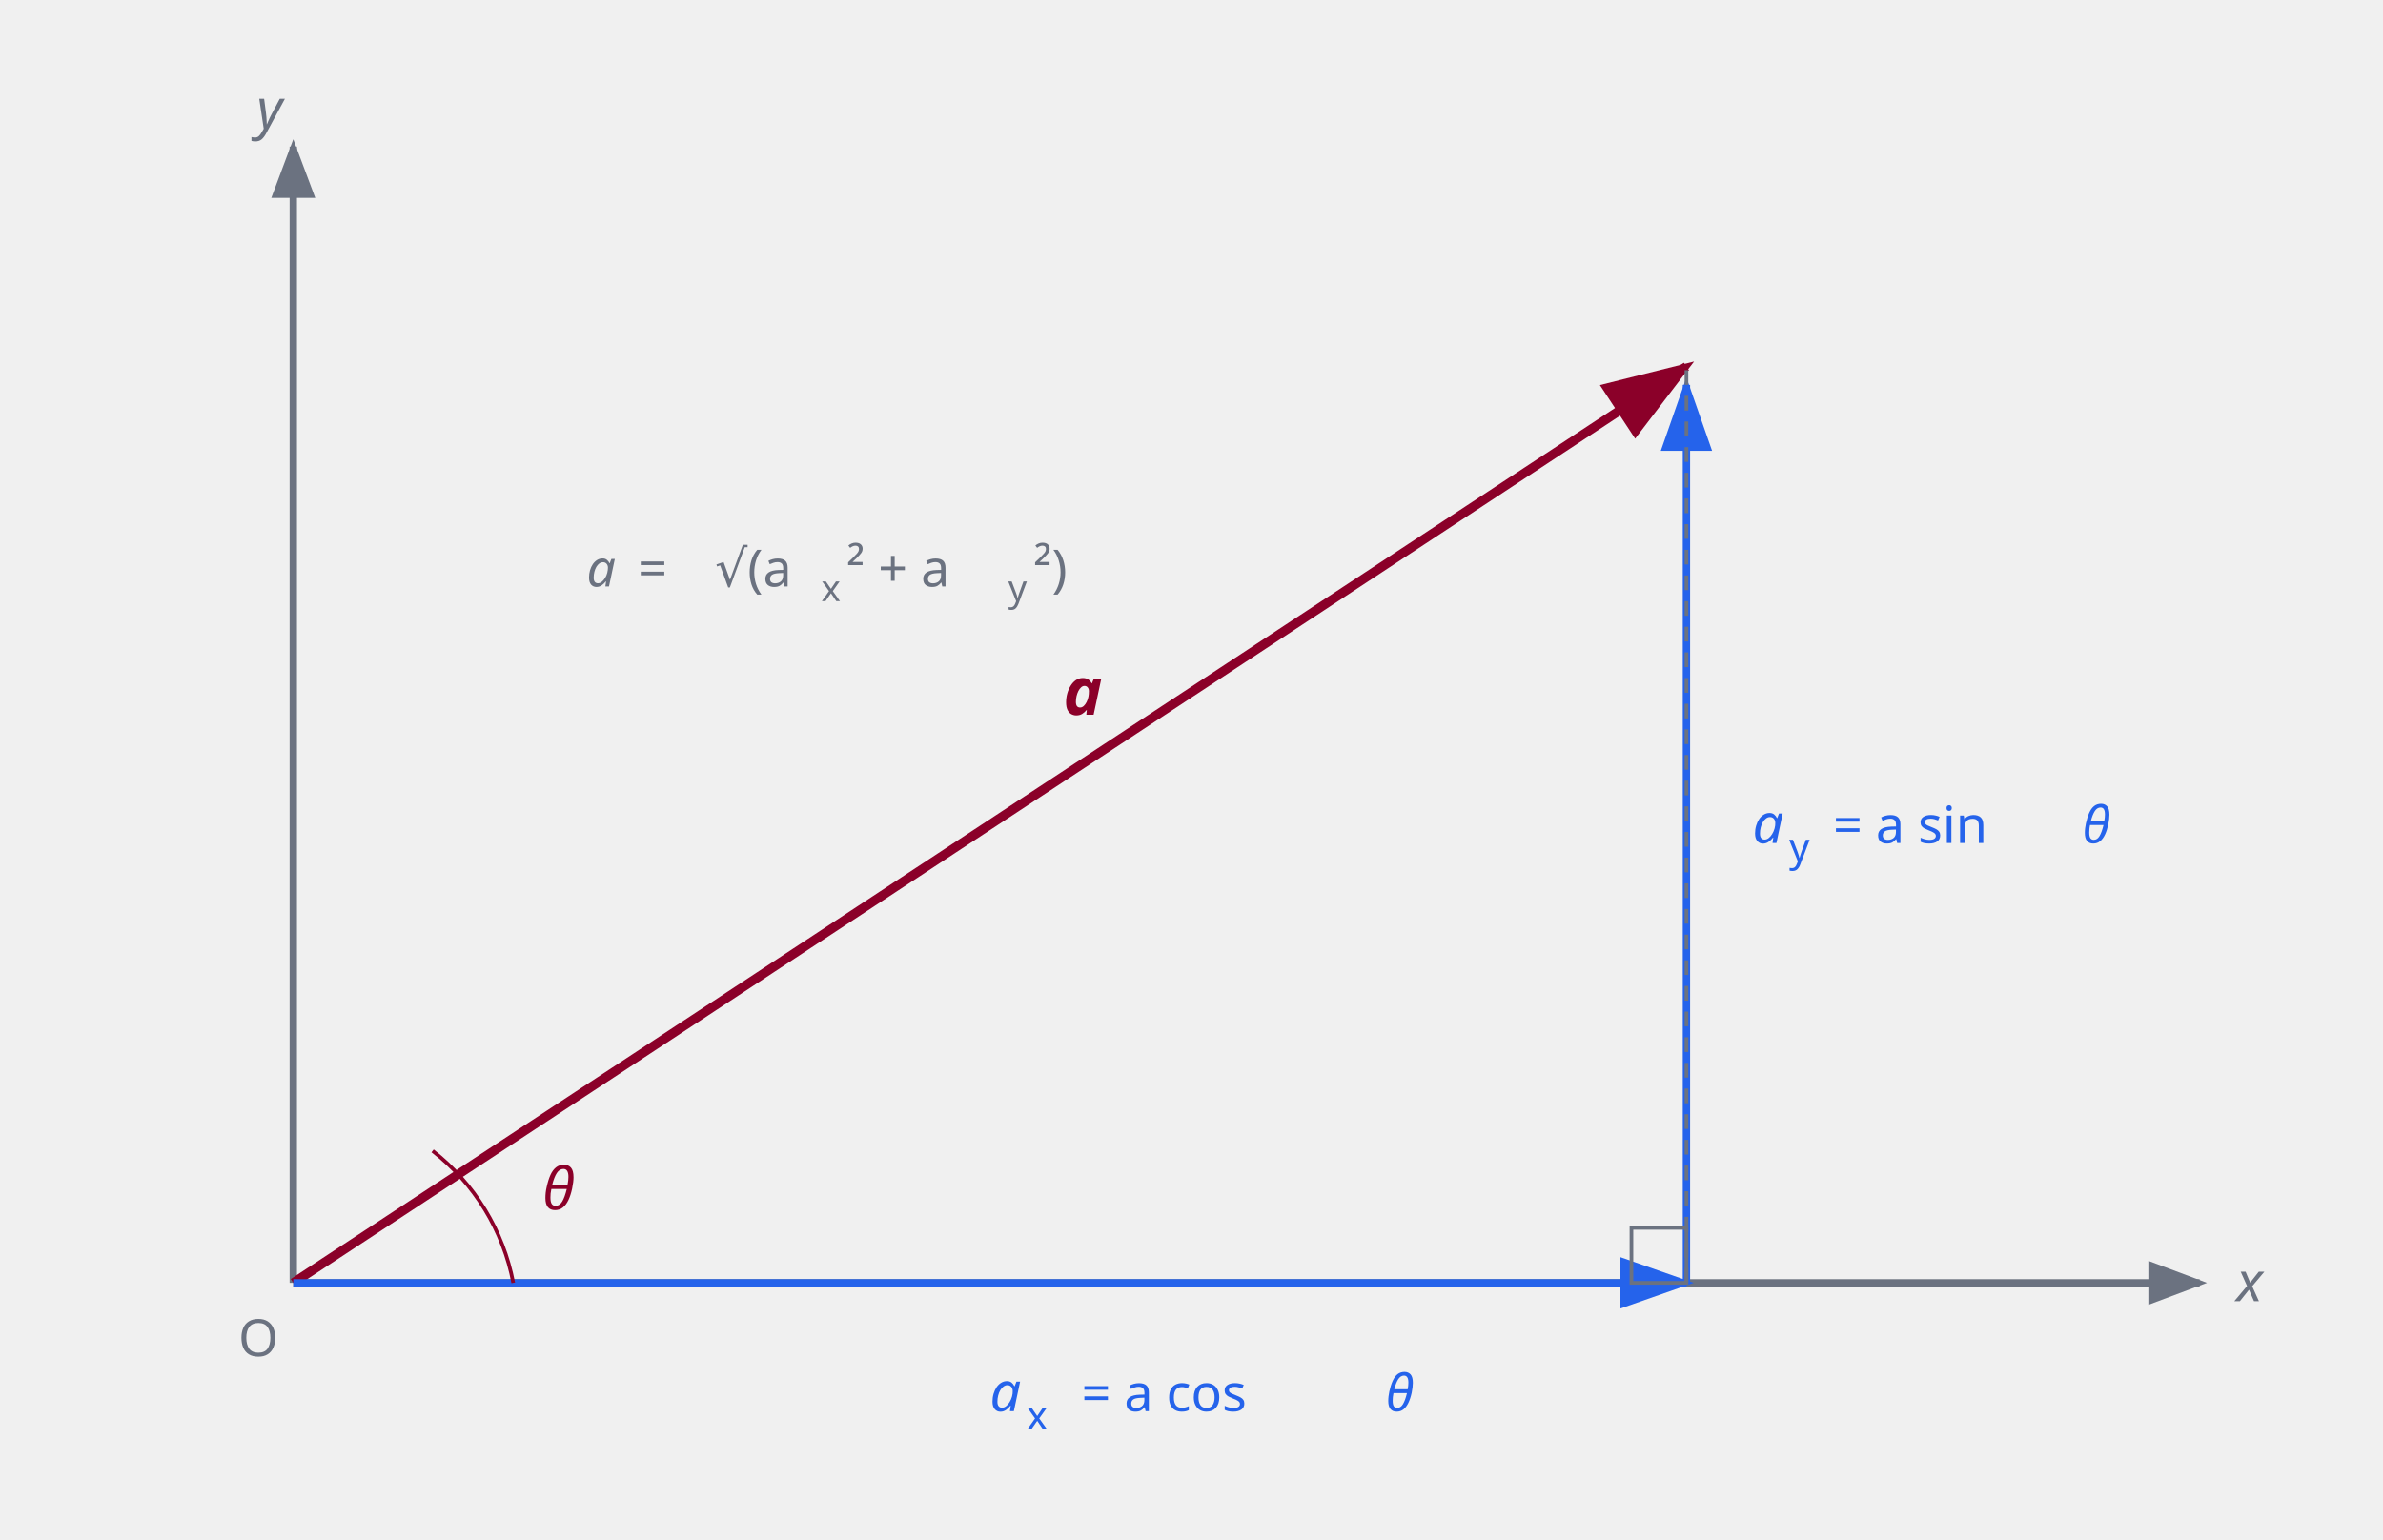
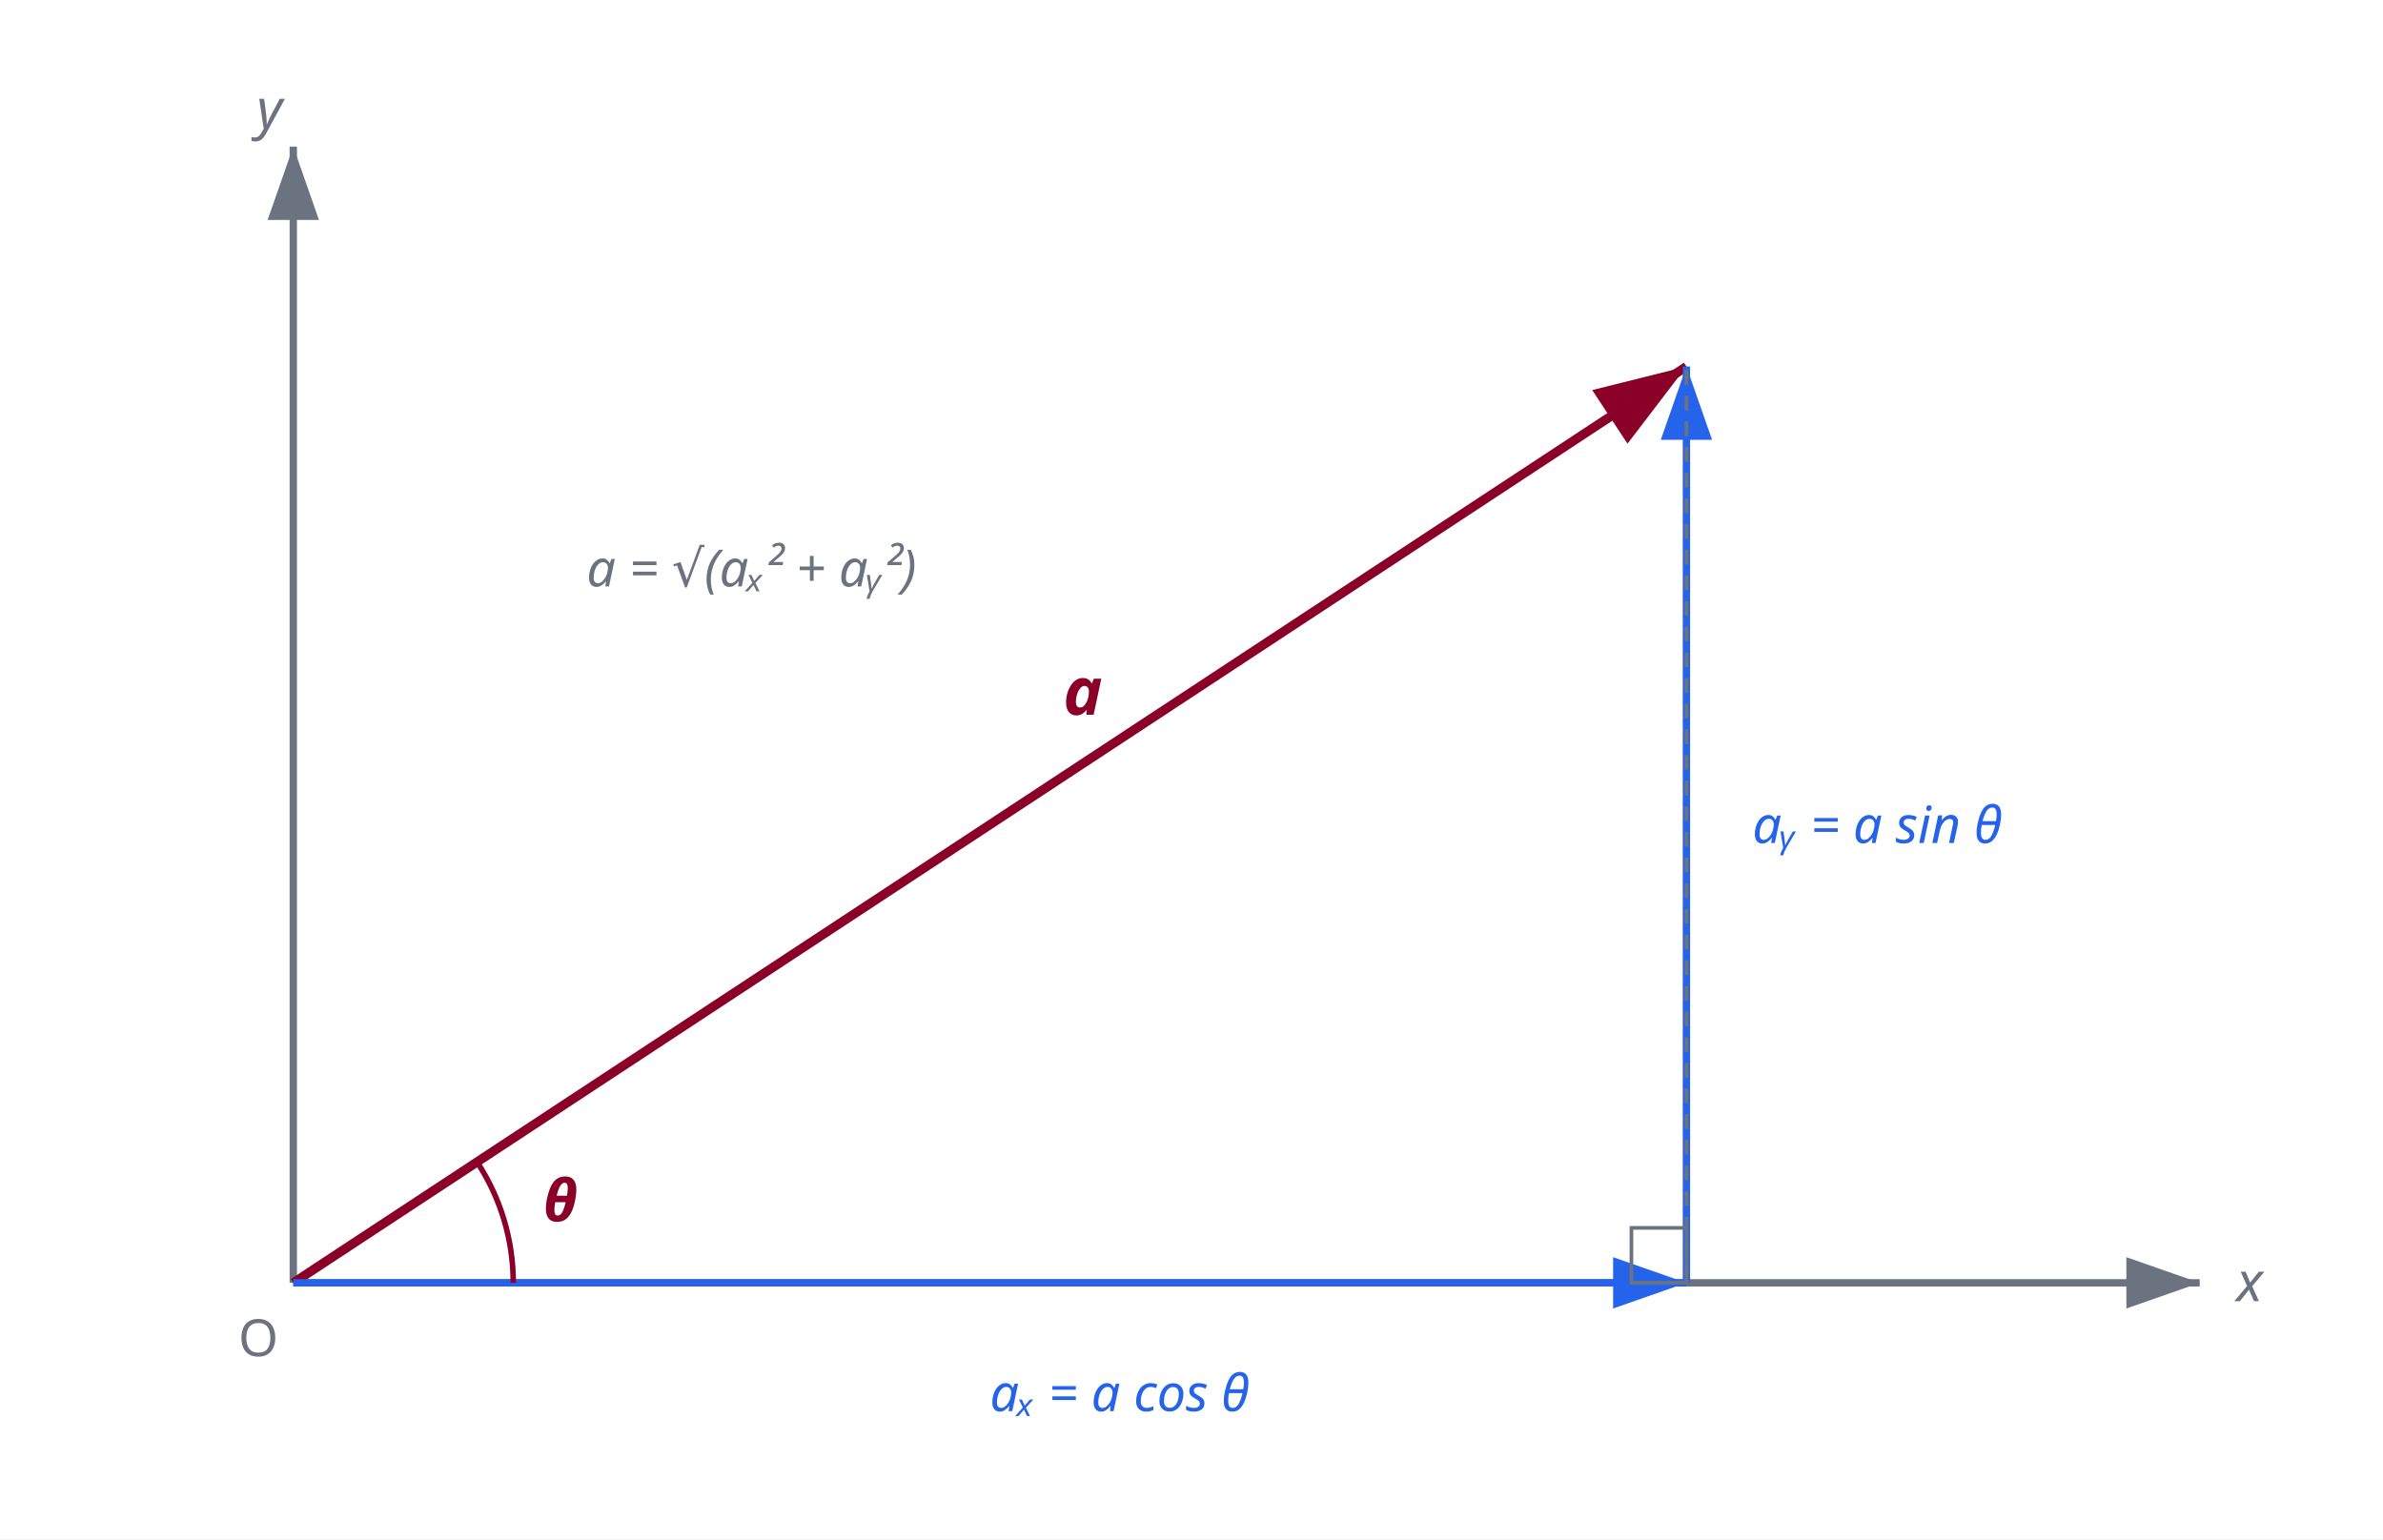
<svg xmlns="http://www.w3.org/2000/svg" viewBox="0 0 650 420" font-family="sans-serif">
  <defs>
-     <marker id="ac-r" markerWidth="10" markerHeight="7" refX="9" refY="3.5" orient="auto">
+     <marker id="vcR" markerWidth="10" markerHeight="7" refX="10" refY="3.5" orient="auto">
      <polygon points="0 0, 10 3.5, 0 7" fill="#8B0029" />
    </marker>
-     <marker id="ac-b" markerWidth="10" markerHeight="7" refX="9" refY="3.5" orient="auto">
+     <marker id="vcB" markerWidth="10" markerHeight="7" refX="10" refY="3.5" orient="auto">
      <polygon points="0 0, 10 3.5, 0 7" fill="#2563EB" />
    </marker>
-     <marker id="ac-g" markerWidth="8" markerHeight="6" refX="7" refY="3" orient="auto">
-       <polygon points="0 0, 8 3, 0 6" fill="#6B7280" />
+     <marker id="vcG" markerWidth="10" markerHeight="7" refX="10" refY="3.5" orient="auto">
+       <polygon points="0 0, 10 3.5, 0 7" fill="#6B7280" />
    </marker>
  </defs>
-   <line x1="80" y1="350" x2="600" y2="350" stroke="#6B7280" stroke-width="2" marker-end="url(#ac-g)" />
-   <line x1="80" y1="350" x2="80" y2="40" stroke="#6B7280" stroke-width="2" marker-end="url(#ac-g)" />
+   <rect width="100%" height="100%" fill="white" />
+   <line x1="80" y1="350" x2="600" y2="350" stroke="#6B7280" stroke-width="2" fill="none" marker-end="url(#vcG)" />
+   <line x1="80" y1="350" x2="80" y2="40" stroke="#6B7280" stroke-width="2" fill="none" marker-end="url(#vcG)" />
  <text x="610" y="355" font-size="15" fill="#6B7280" font-style="italic">x</text>
  <text x="70" y="35" font-size="15" fill="#6B7280" font-style="italic">y</text>
  <text x="65" y="370" font-size="14" fill="#6B7280">O</text>
-   <line x1="80" y1="350" x2="460" y2="100" stroke="#8B0029" stroke-width="2.5" marker-end="url(#ac-r)" />
+   <line x1="80" y1="350" x2="460" y2="100" stroke="#8B0029" stroke-width="2.5" fill="none" marker-end="url(#vcR)" />
  <text x="290" y="195" font-size="18" fill="#8B0029" font-weight="bold" font-style="italic">a</text>
-   <line x1="80" y1="350" x2="460" y2="350" stroke="#2563EB" stroke-width="2" marker-end="url(#ac-b)" />
-   <text x="270" y="385" font-size="15" fill="#2563EB" font-style="italic">a</text>
-   <text x="280" y="390" font-size="11" fill="#2563EB">x</text>
-   <text x="295" y="385" font-size="14" fill="#2563EB">= a cos </text>
-   <text x="378" y="385" font-size="14" fill="#2563EB" font-style="italic">θ</text>
-   <line x1="460" y1="350" x2="460" y2="105" stroke="#2563EB" stroke-width="2" marker-end="url(#ac-b)" />
-   <text x="478" y="230" font-size="15" fill="#2563EB" font-style="italic">a</text>
-   <text x="488" y="235" font-size="11" fill="#2563EB">y</text>
-   <text x="500" y="230" font-size="14" fill="#2563EB">= a sin </text>
-   <text x="568" y="230" font-size="14" fill="#2563EB" font-style="italic">θ</text>
-   <line x1="460" y1="350" x2="460" y2="100" stroke="#6B7280" stroke-width="1" stroke-dasharray="4 3" />
-   <path d="M 140 350 A 60 60 0 0 0 118 314" fill="none" stroke="#8B0029" stroke-width="1" />
-   <text x="148" y="330" font-size="16" fill="#8B0029" font-style="italic">θ</text>
+   <line x1="80" y1="350" x2="460" y2="350" stroke="#2563EB" stroke-width="2" fill="none" marker-end="url(#vcB)" />
+   <line x1="460" y1="350" x2="460" y2="100" stroke="#2563EB" stroke-width="2" fill="none" marker-end="url(#vcB)" />
+   <line x1="460" y1="350" x2="460" y2="100" stroke="#6B7280" stroke-width="1" fill="none" stroke-dasharray="4 3" />
+   <text x="270" y="385" font-size="14" fill="#2563EB" font-style="italic">aₓ = a cos θ</text>
+   <text x="478" y="230" font-size="14" fill="#2563EB" font-style="italic">aᵧ = a sin θ</text>
+   <path d="M 140,350 A 60,60 0 0,0 130.1,317" fill="none" stroke="#8B0029" stroke-width="1.5" data-angle-origin="80,350" data-angle-radius="60" data-angle-start="0" data-angle-end="33.3" />
+   <text x="152.8" y="333.2" font-size="16" fill="#8B0029" text-anchor="middle" font-weight="bold" font-style="italic">θ</text>
  <rect x="445" y="335" width="15" height="15" fill="none" stroke="#6B7280" stroke-width="1" />
-   <text x="160" y="160" font-size="14" fill="#6B7280" font-style="italic">a</text>
-   <text x="174" y="160" font-size="14" fill="#6B7280"> = </text>
-   <text x="195" y="160" font-size="14" fill="#6B7280">√(a</text>
-   <text x="224" y="164" font-size="10" fill="#6B7280">x</text>
-   <text x="231" y="160" font-size="14" fill="#6B7280">² + a</text>
-   <text x="275" y="164" font-size="10" fill="#6B7280">y</text>
-   <text x="282" y="160" font-size="14" fill="#6B7280">²)</text>
+   <text x="160" y="160" font-size="14" fill="#6B7280" font-style="italic">a = √(aₓ² + aᵧ²)</text>
</svg>
